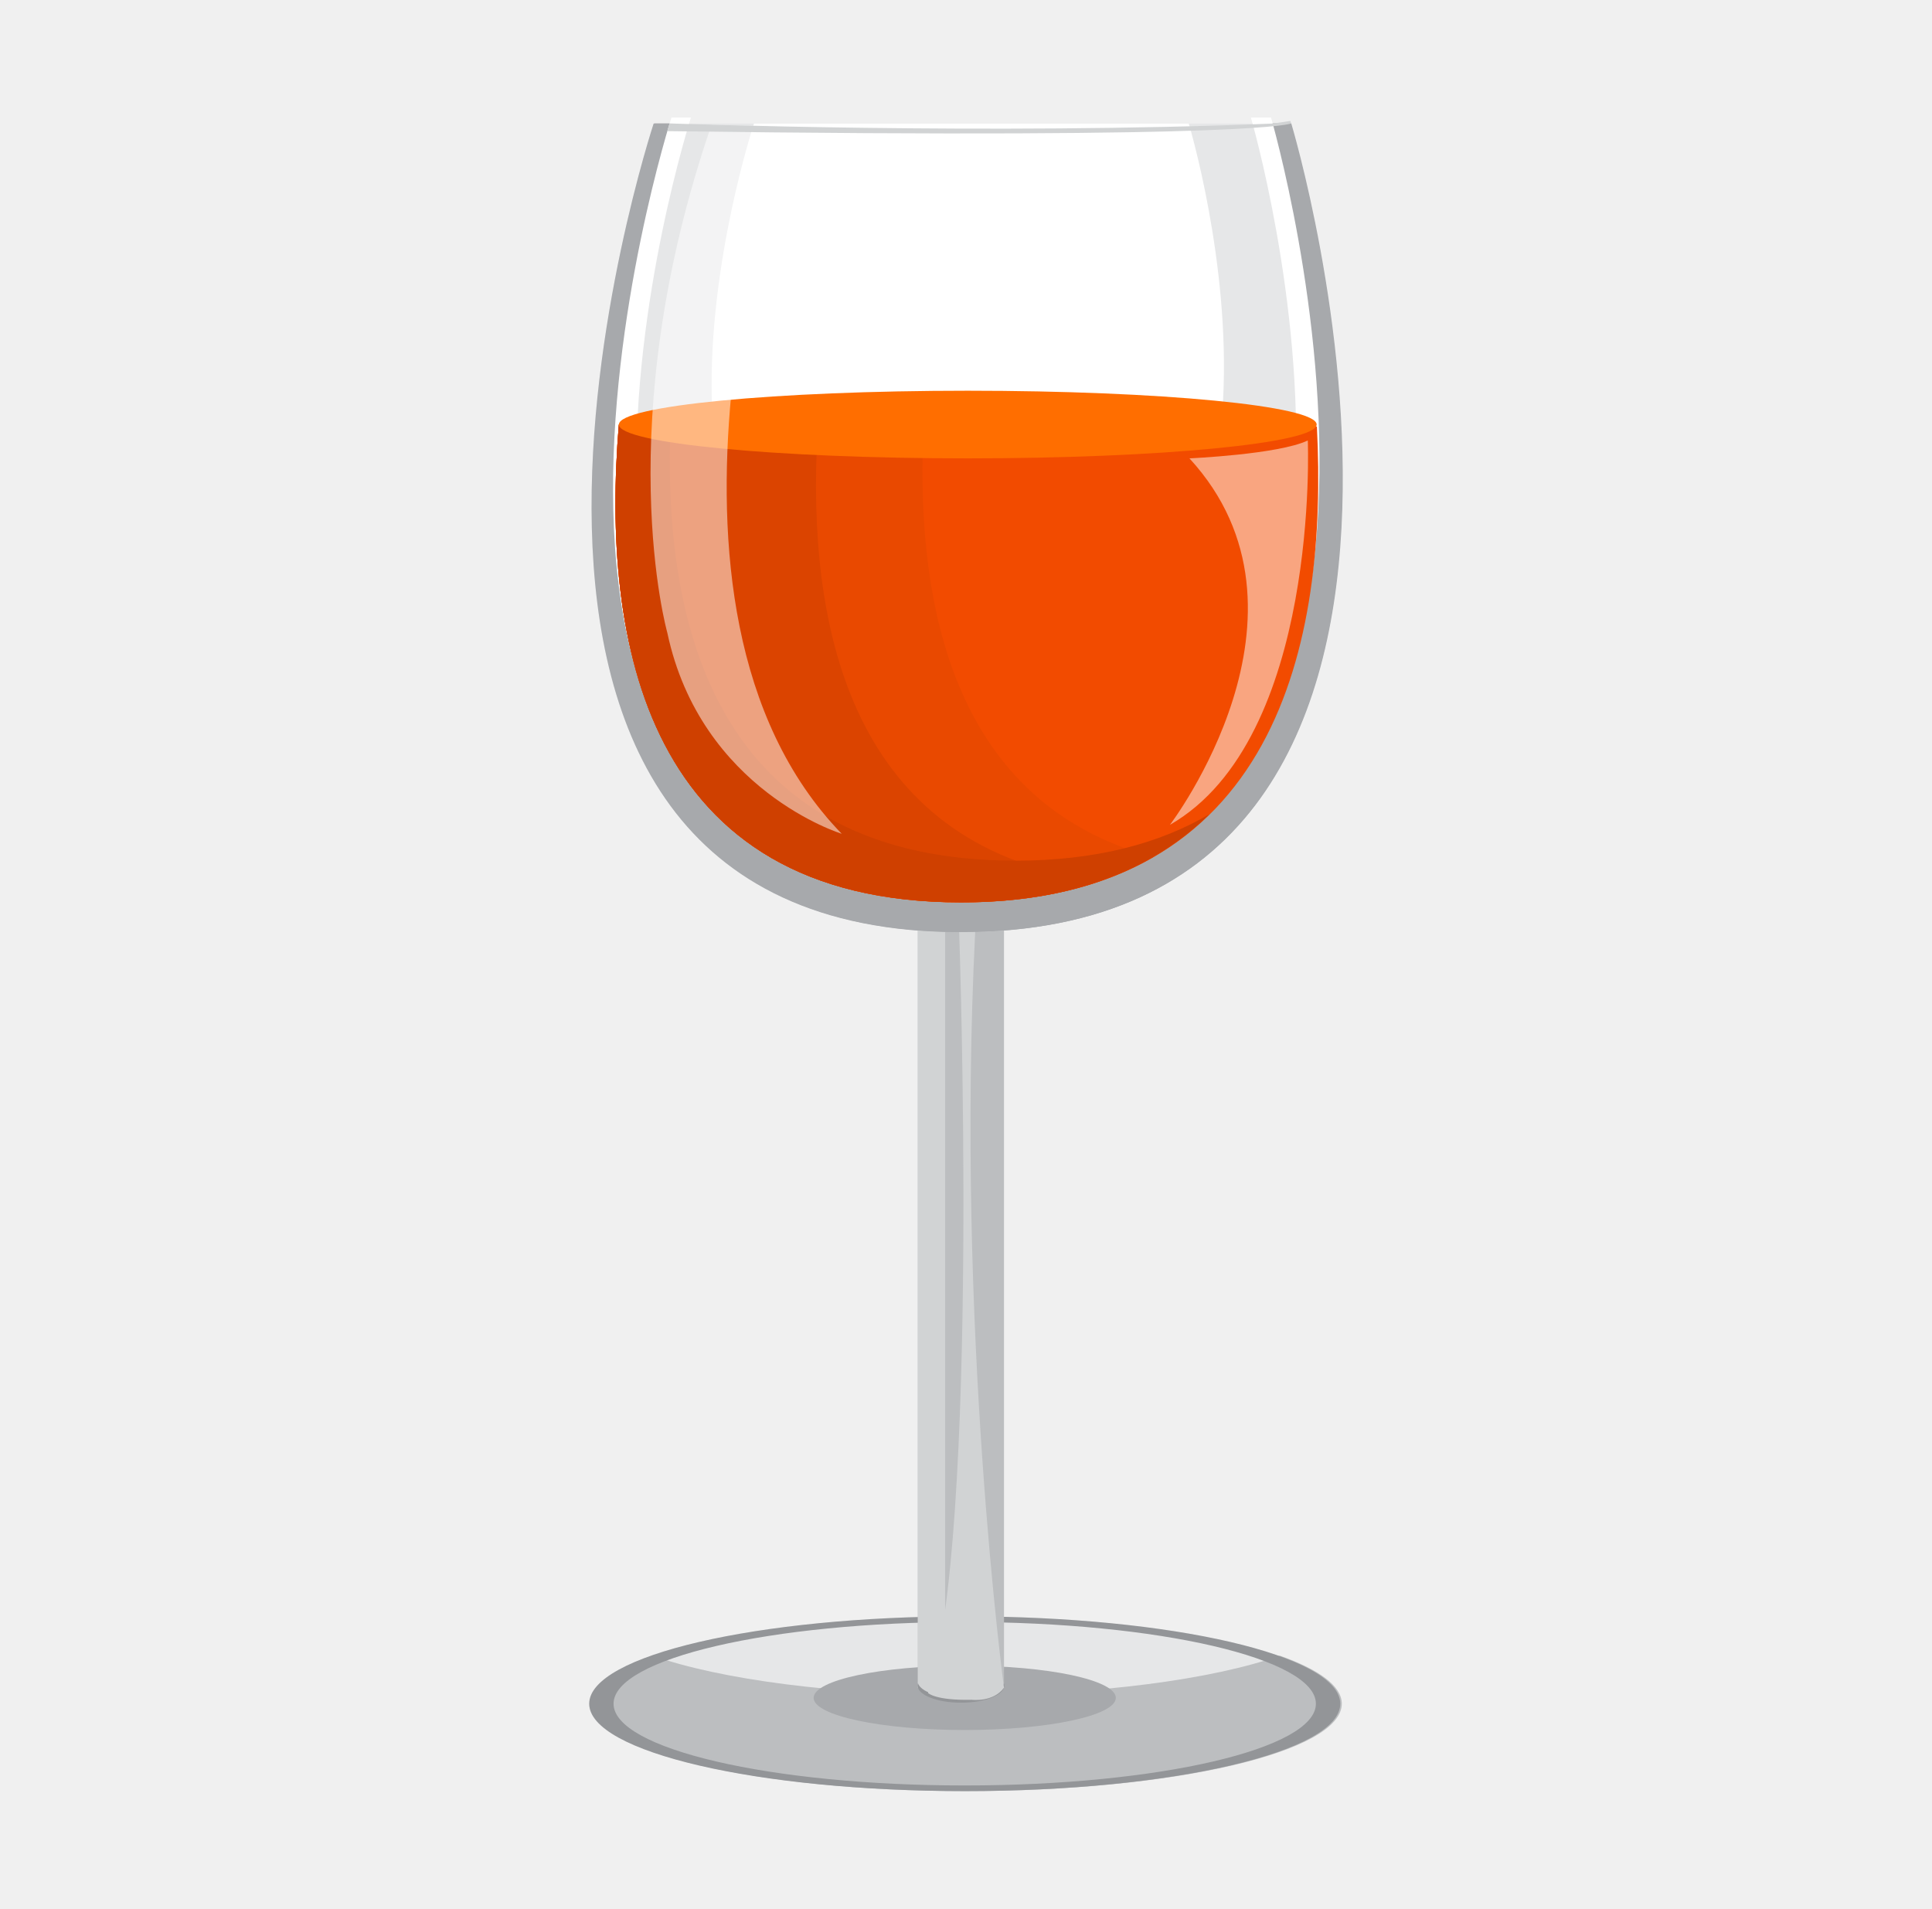
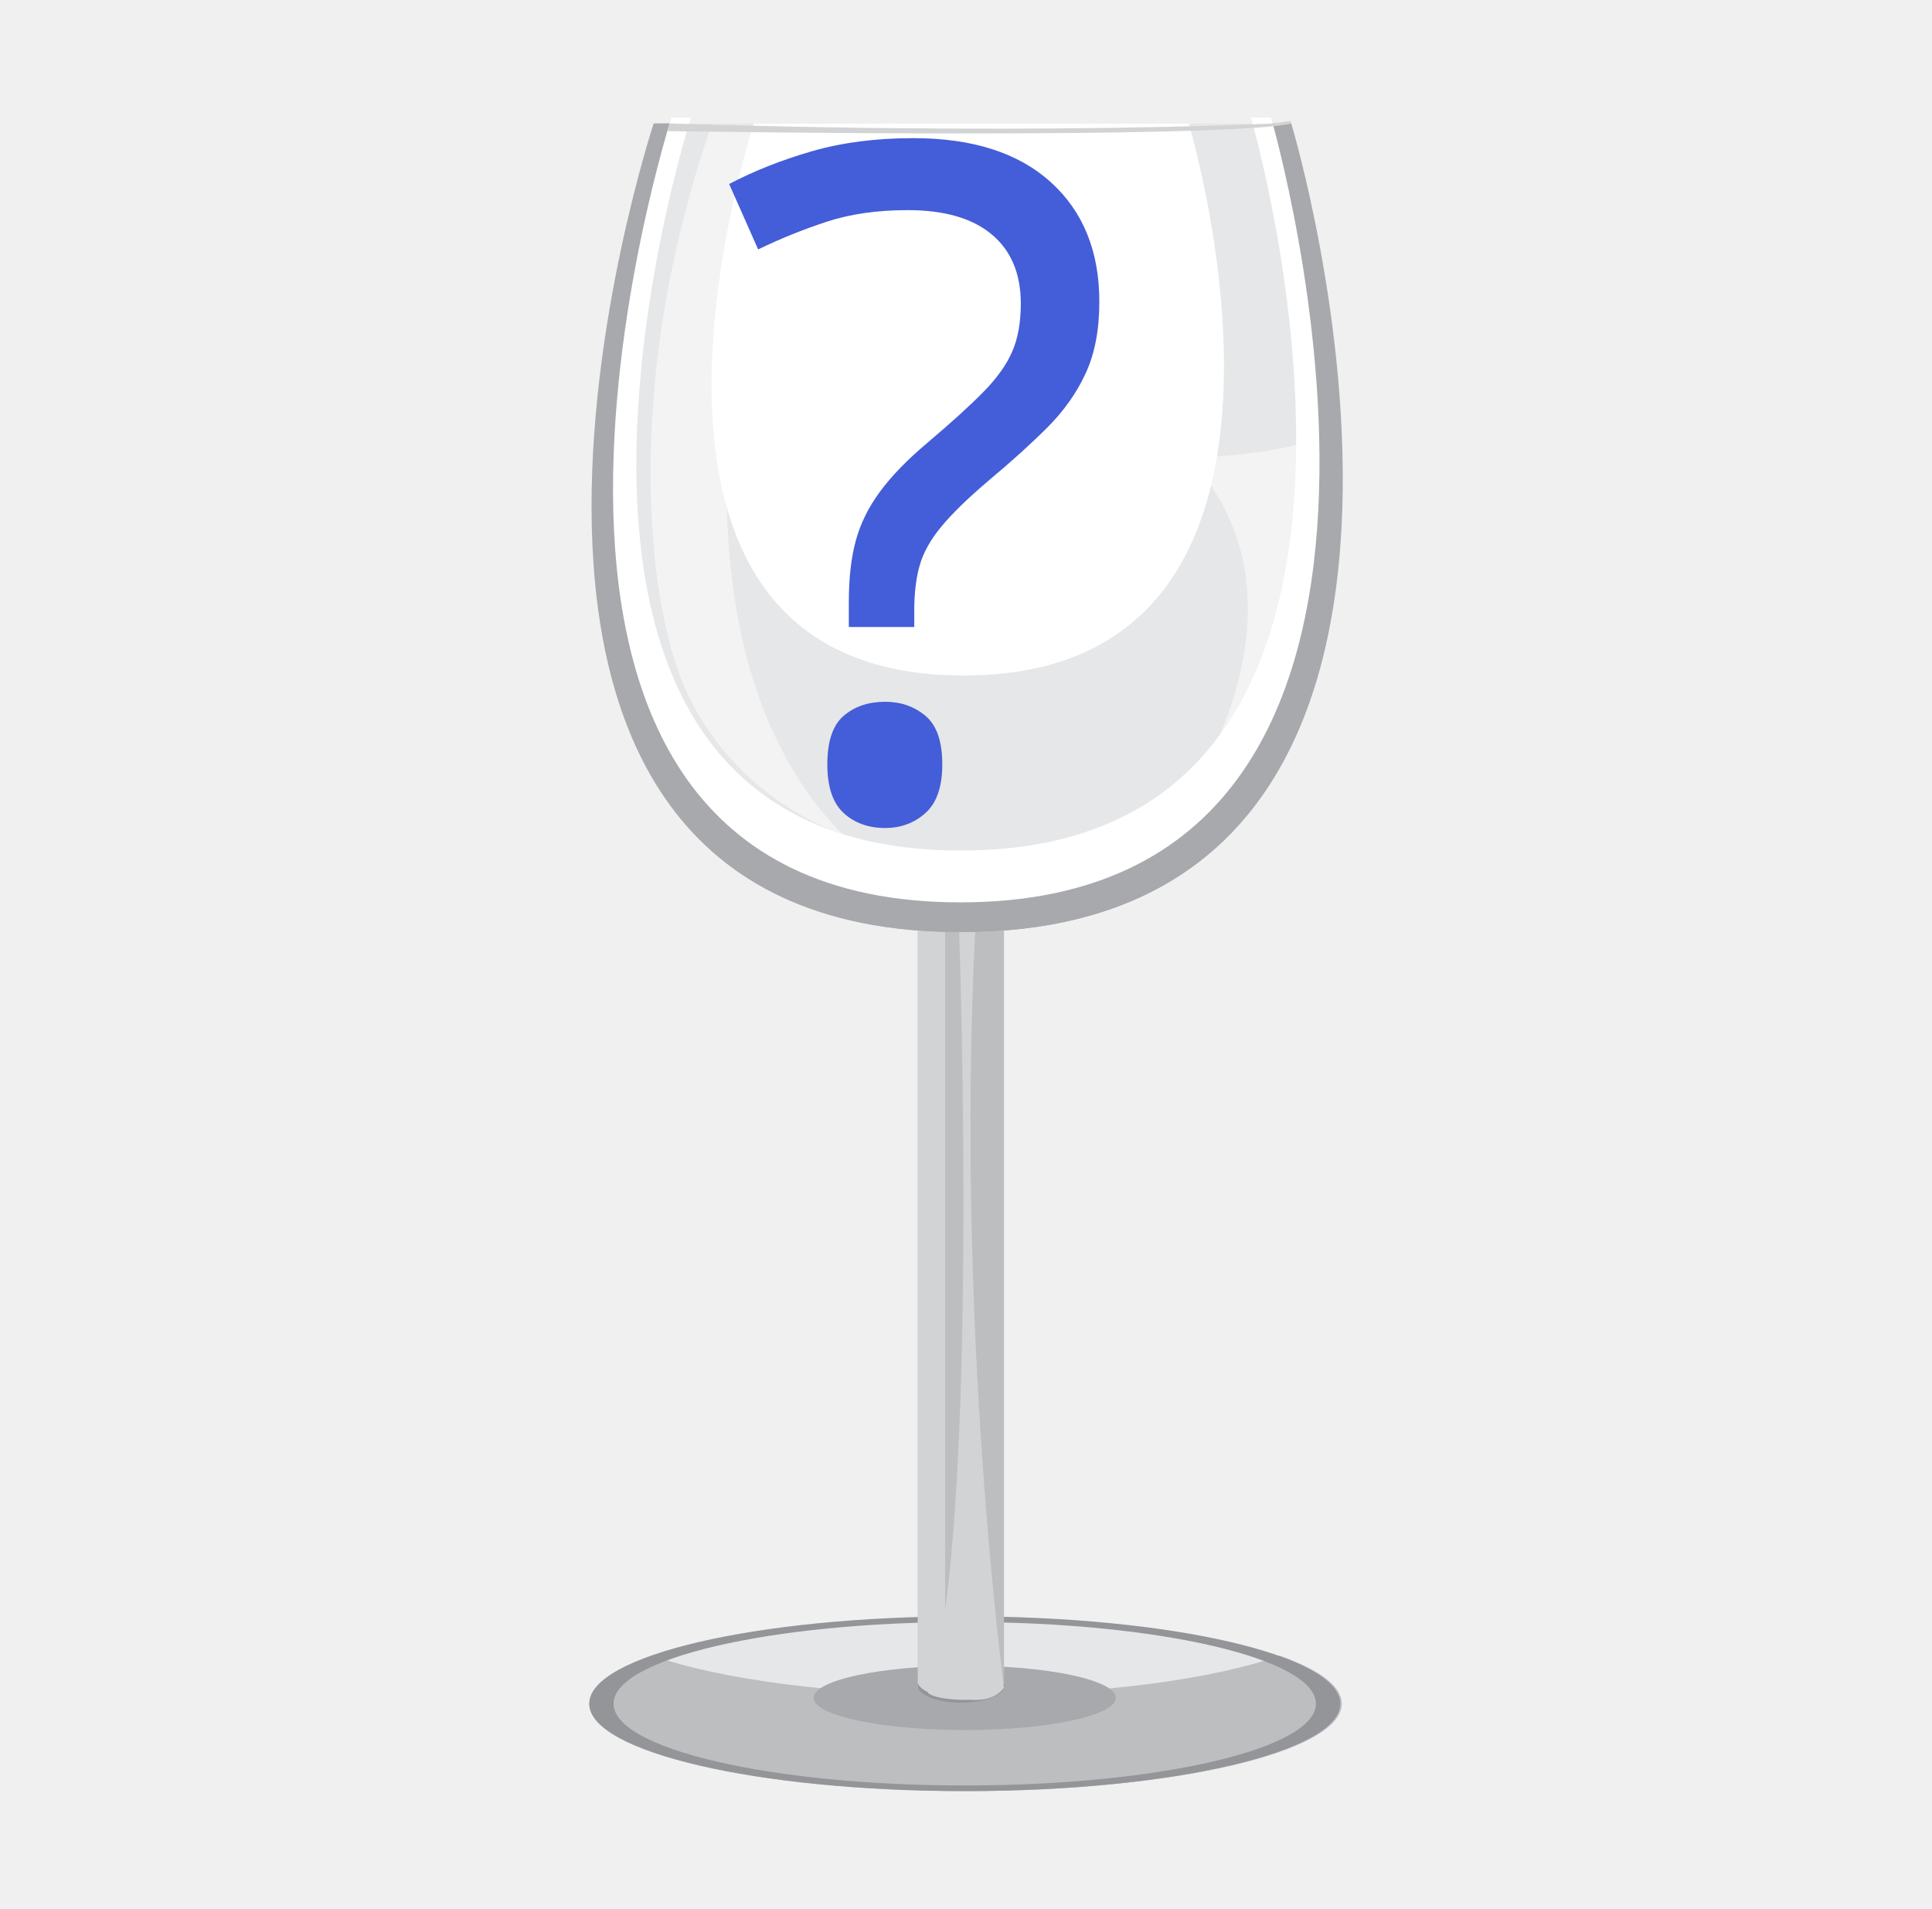
<svg xmlns="http://www.w3.org/2000/svg" id="Ebene_1" version="1.1" viewBox="0 0 410.2 405.2">
  <g id="Unten">
    <path d="M284.56,361.7c0,10.24-35.69,18.55-79.73,18.55s-79.73-8.3-79.73-18.55,35.69-18.55,79.73-18.55,79.73,8.31,79.73,18.55Z" fill="#e6e7e8" />
    <path d="M271.74,351.5c-14.26,5.03-38.75,8.35-66.58,8.35s-52.32-3.32-66.58-8.35c-8.3,2.93-13.15,6.43-13.15,10.2,0,10.24,35.7,18.55,79.73,18.55s79.73-8.3,79.73-18.55c0-3.77-4.85-7.27-13.15-10.2Z" fill="#bcbec0" />
    <path d="M204.83,343.15c-44.03,0-79.73,8.3-79.73,18.55s35.7,18.55,79.73,18.55,79.73-8.3,79.73-18.55-35.69-18.55-79.73-18.55h0ZM204.83,379.05c-41.18,0-74.56-7.77-74.56-17.35s33.38-17.35,74.56-17.35,74.56,7.77,74.56,17.35-33.38,17.35-74.56,17.35h0Z" fill="#939598" />
    <path d="M236.91,360.45c0,3.77-14.36,6.83-32.08,6.83s-32.08-3.06-32.08-6.83,14.36-6.83,32.08-6.83,32.08,3.06,32.08,6.83Z" fill="#a7a9ac" />
    <path d="M194.88,358.3s7.75,4.81,18.29,0v-171.58h-18.29v171.58" fill="#bcbec0" />
    <path d="M200.68,186.72h-5.81v171.58s2.19,1.34,5.81,1.9v-173.47h0Z" fill="#d1d3d4" />
    <path d="M274.03,26.24h-135.26s-56.72,171.66,65.18,171.66S274.03,26.24,274.03,26.24h0Z" fill="#e6e7e8" />
    <path d="M252.4,26.24h-92.32s-38.71,117.17,44.49,117.17,47.83-117.17,47.83-117.17Z" fill="#fff" />
-     <path d="M274.03,26.24h-4.54s48.38,160.32-65.45,160.32S143.17,26.24,143.17,26.24h-4.39s-56.72,171.66,65.18,171.66S274.04,26.24,274.04,26.24h0Z" fill="#a7a9ac" />
+     <path d="M274.03,26.24h-4.54s48.38,160.32-65.45,160.32S143.17,26.24,143.17,26.24h-4.39s-56.72,171.66,65.18,171.66S274.04,26.24,274.04,26.24h-.01Z" fill="#a7a9ac" />
    <path d="M274.16,26.2h-4.54s48.39,160.32-65.45,160.32S143.3,26.2,143.3,26.2h-4.39s-56.72,171.66,65.17,171.66S274.16,26.2,274.16,26.2Z" fill="#a7a9ac" />
    <path d="M269.86,24.95h-4.27s45.54,155.62-61.61,155.62S146.7,24.95,146.7,24.95h-4.14s-53.38,166.62,61.34,166.62S269.86,24.95,269.86,24.95Z" fill="#fff" />
-   </g>
-   <g id="Getränke">
-     <path d="M131.39,90.13c-3.76,45.81,5.49,101.44,72.64,101.44s77.92-55.31,75.57-101.03c-86.89,10.83-129.56,4.38-148.21-.41Z" fill="#f24b00" />
-     <path d="M195.91,96.45c-33.21.07-53.26-3.42-64.52-6.31-3.76,45.81,5.49,101.44,72.64,101.44,16.99,0,30.35-3.57,40.83-9.63-40.2-10.77-49.69-49.23-48.96-85.5h0Z" fill="#e94900" />
-     <path d="M173.39,95.89c-20.16-1.09-33.56-3.59-42-5.76-3.76,45.81,5.49,101.44,72.64,101.44,11.44,0,21.22-1.65,29.61-4.56-51.29-6.31-61.76-50.69-60.25-91.12Z" fill="#db4400" />
-     <path d="M215.57,182.71c-61.75,0-74.53-47.04-73.27-90.22-4.3-.77-7.92-1.58-10.91-2.35-3.76,45.81,5.49,101.44,72.64,101.44,24.28,0,41.16-7.29,52.76-18.74-10.54,6.2-24.02,9.88-41.22,9.88h0Z" fill="#cf4000" />
-     <path d="M279.55,90.13c0,3.96-33.16,7.18-74.08,7.18s-74.07-3.21-74.07-7.18,33.17-7.18,74.07-7.18,74.08,3.21,74.08,7.18Z" fill="#ff6e00" />
  </g>
  <g id="Oben">
    <path d="M151.08,26.48l16.02.39s-35.46,101.55,11.61,150.14c0,0-29.93-9.18-37.03-42.7,0,0-12.51-44.13,9.39-107.83h0Z" fill="#fff" isolation="isolate" opacity=".5" />
    <path d="M252.54,97.31s18.92-.84,25.13-3.8c0,0,2.66,63.27-29.27,81.6,0,0,34.29-45.03,4.14-77.8h0Z" fill="#fff" isolation="isolate" opacity=".5" />
    <path d="M204.02,360.52c-4.68,0-8.53-1.38-9.12-3.17-.05.15-.08.31-.08.48,0,2.01,4.12,3.65,9.21,3.65s9.21-1.63,9.21-3.65c0-.16-.03-.32-.08-.48-.59,1.79-4.45,3.17-9.12,3.17h-.02Z" fill="#939598" />
    <path d="M142.17,26.2s67.76,2.49,128.05.03l3.75-.56.18.52s-5.28,3.38-132.47,1.65" fill="#d1d3d4" />
    <path d="M203.65,197.9s4.51,128.44-6.62,161.51c0,0,1.52,1.62,9.26,1.45,0,0,4.61.59,6.87-2.56,0,0-10.28-76.91-6.11-160.44l-3.4.03h0Z" fill="#d1d3d4" />
  </g>
+   <text transform="translate(152.44 173)" fill="#445dd8" font-family="Bauhaus93, 'Bauhaus 93'" font-size="198.43">
+     <tspan x="0" y="0">?</tspan>
+   </text>
</svg>
